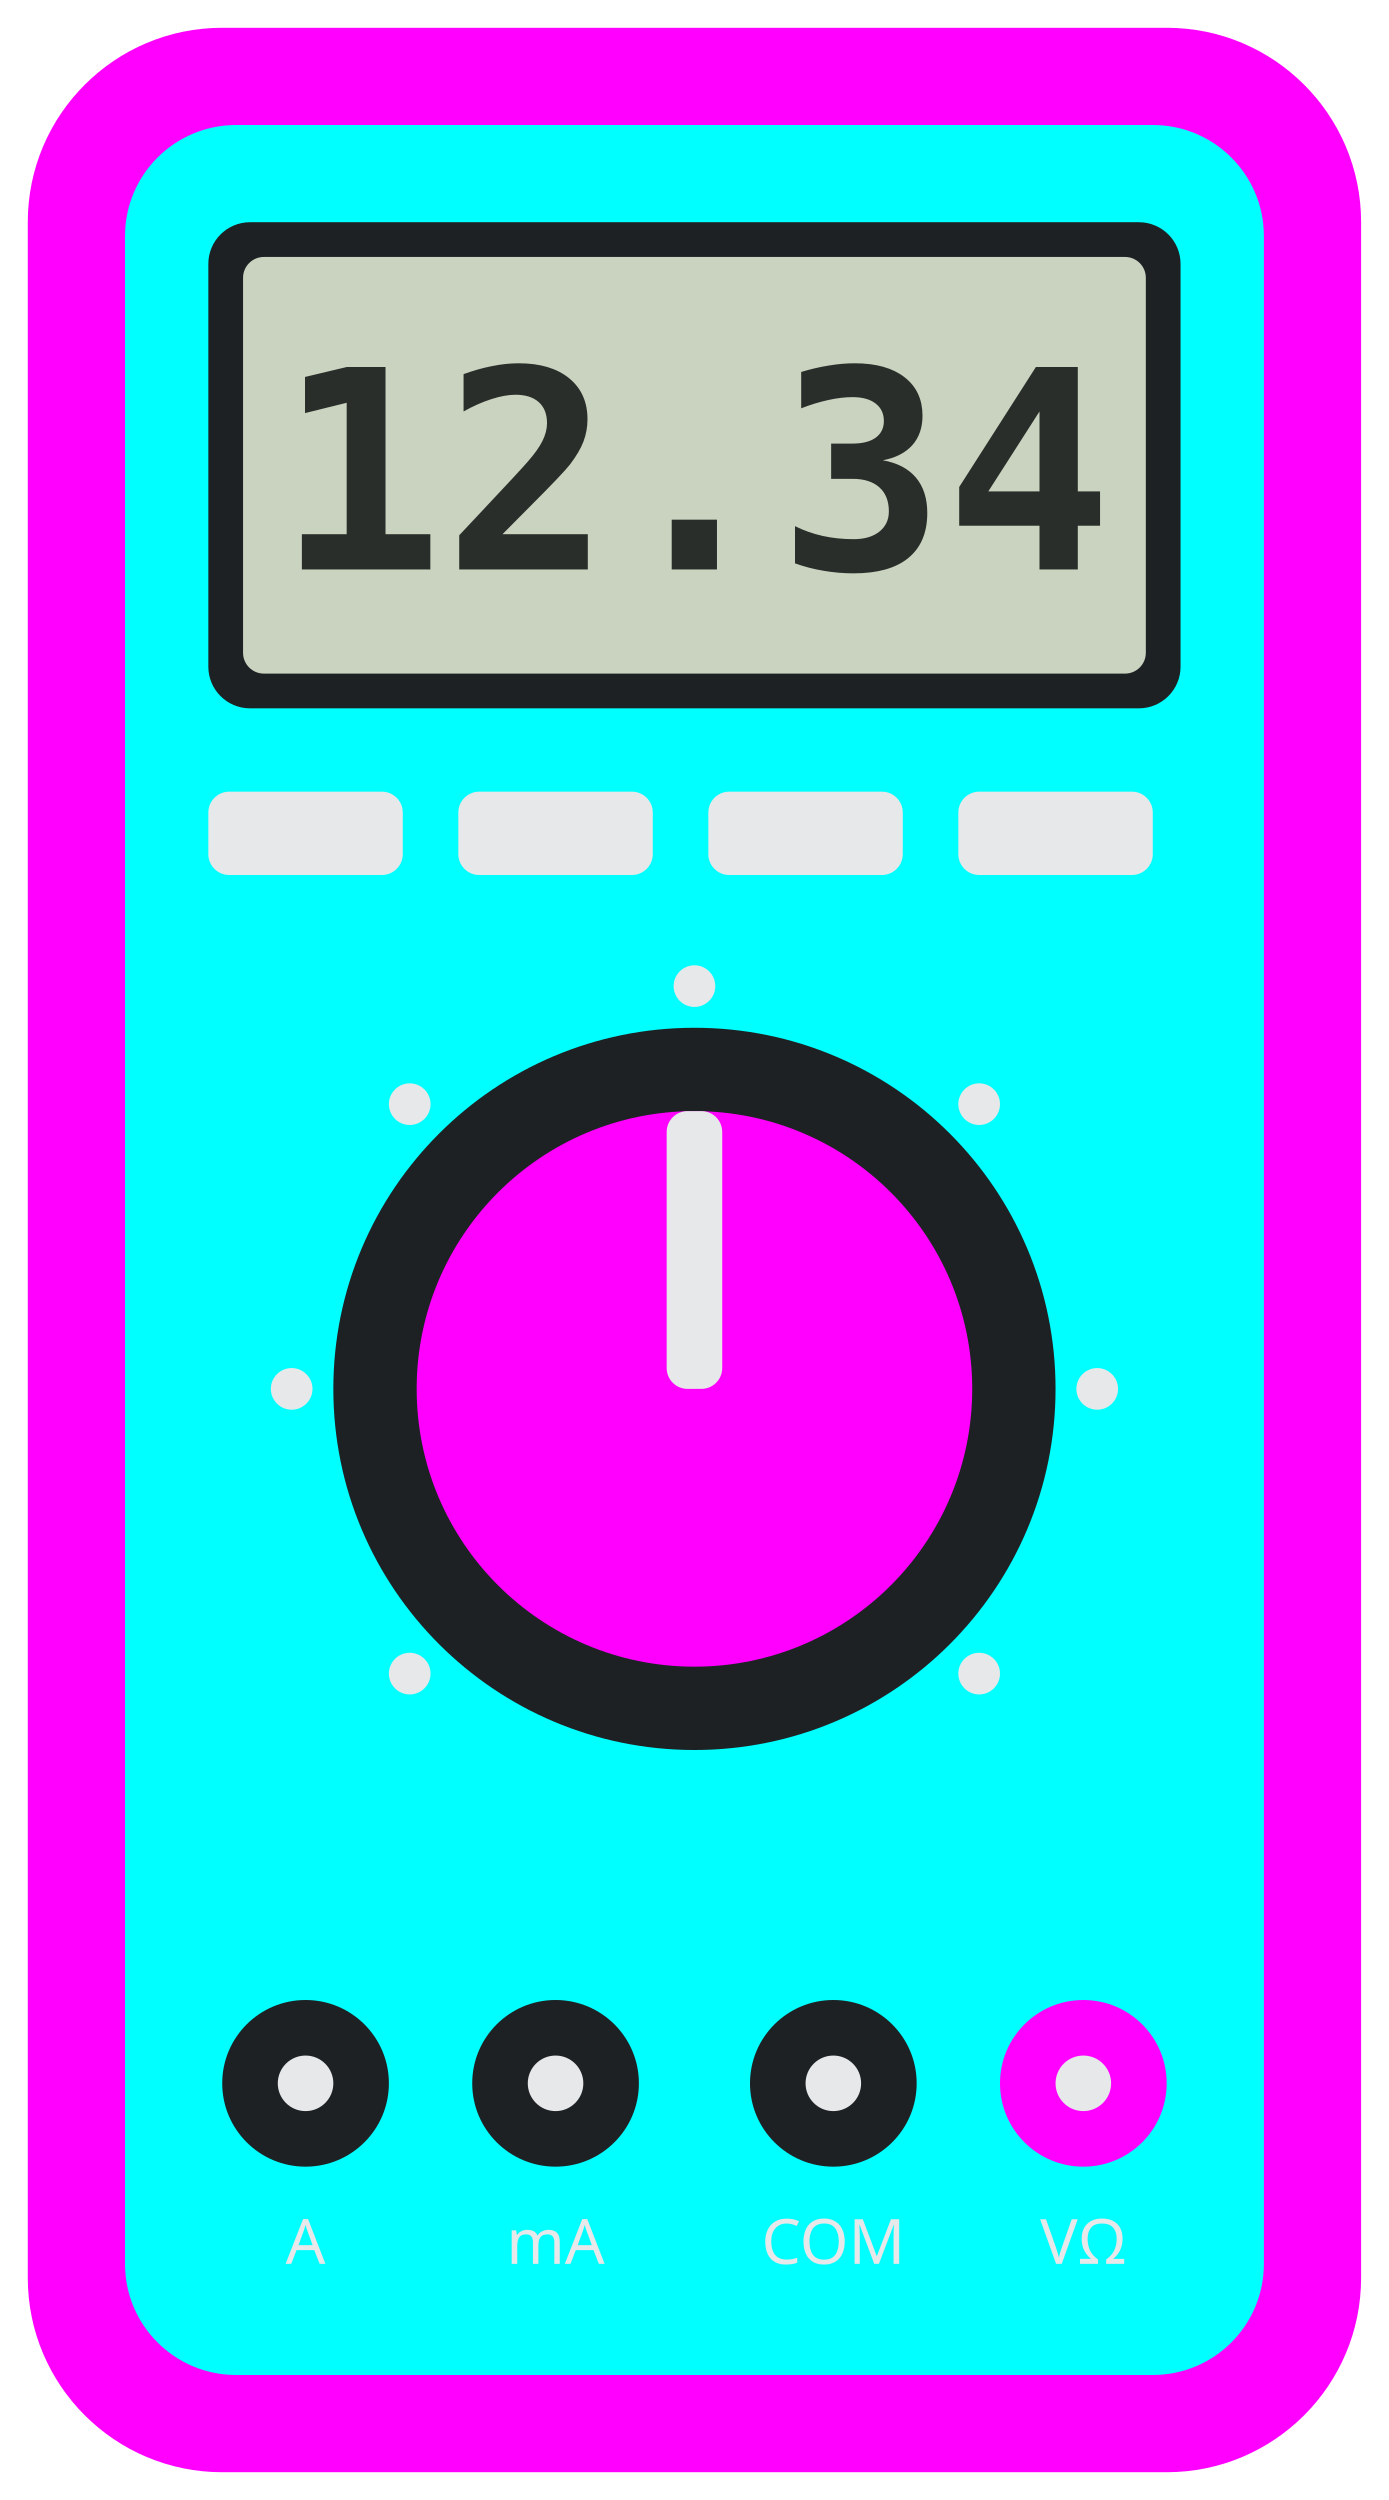
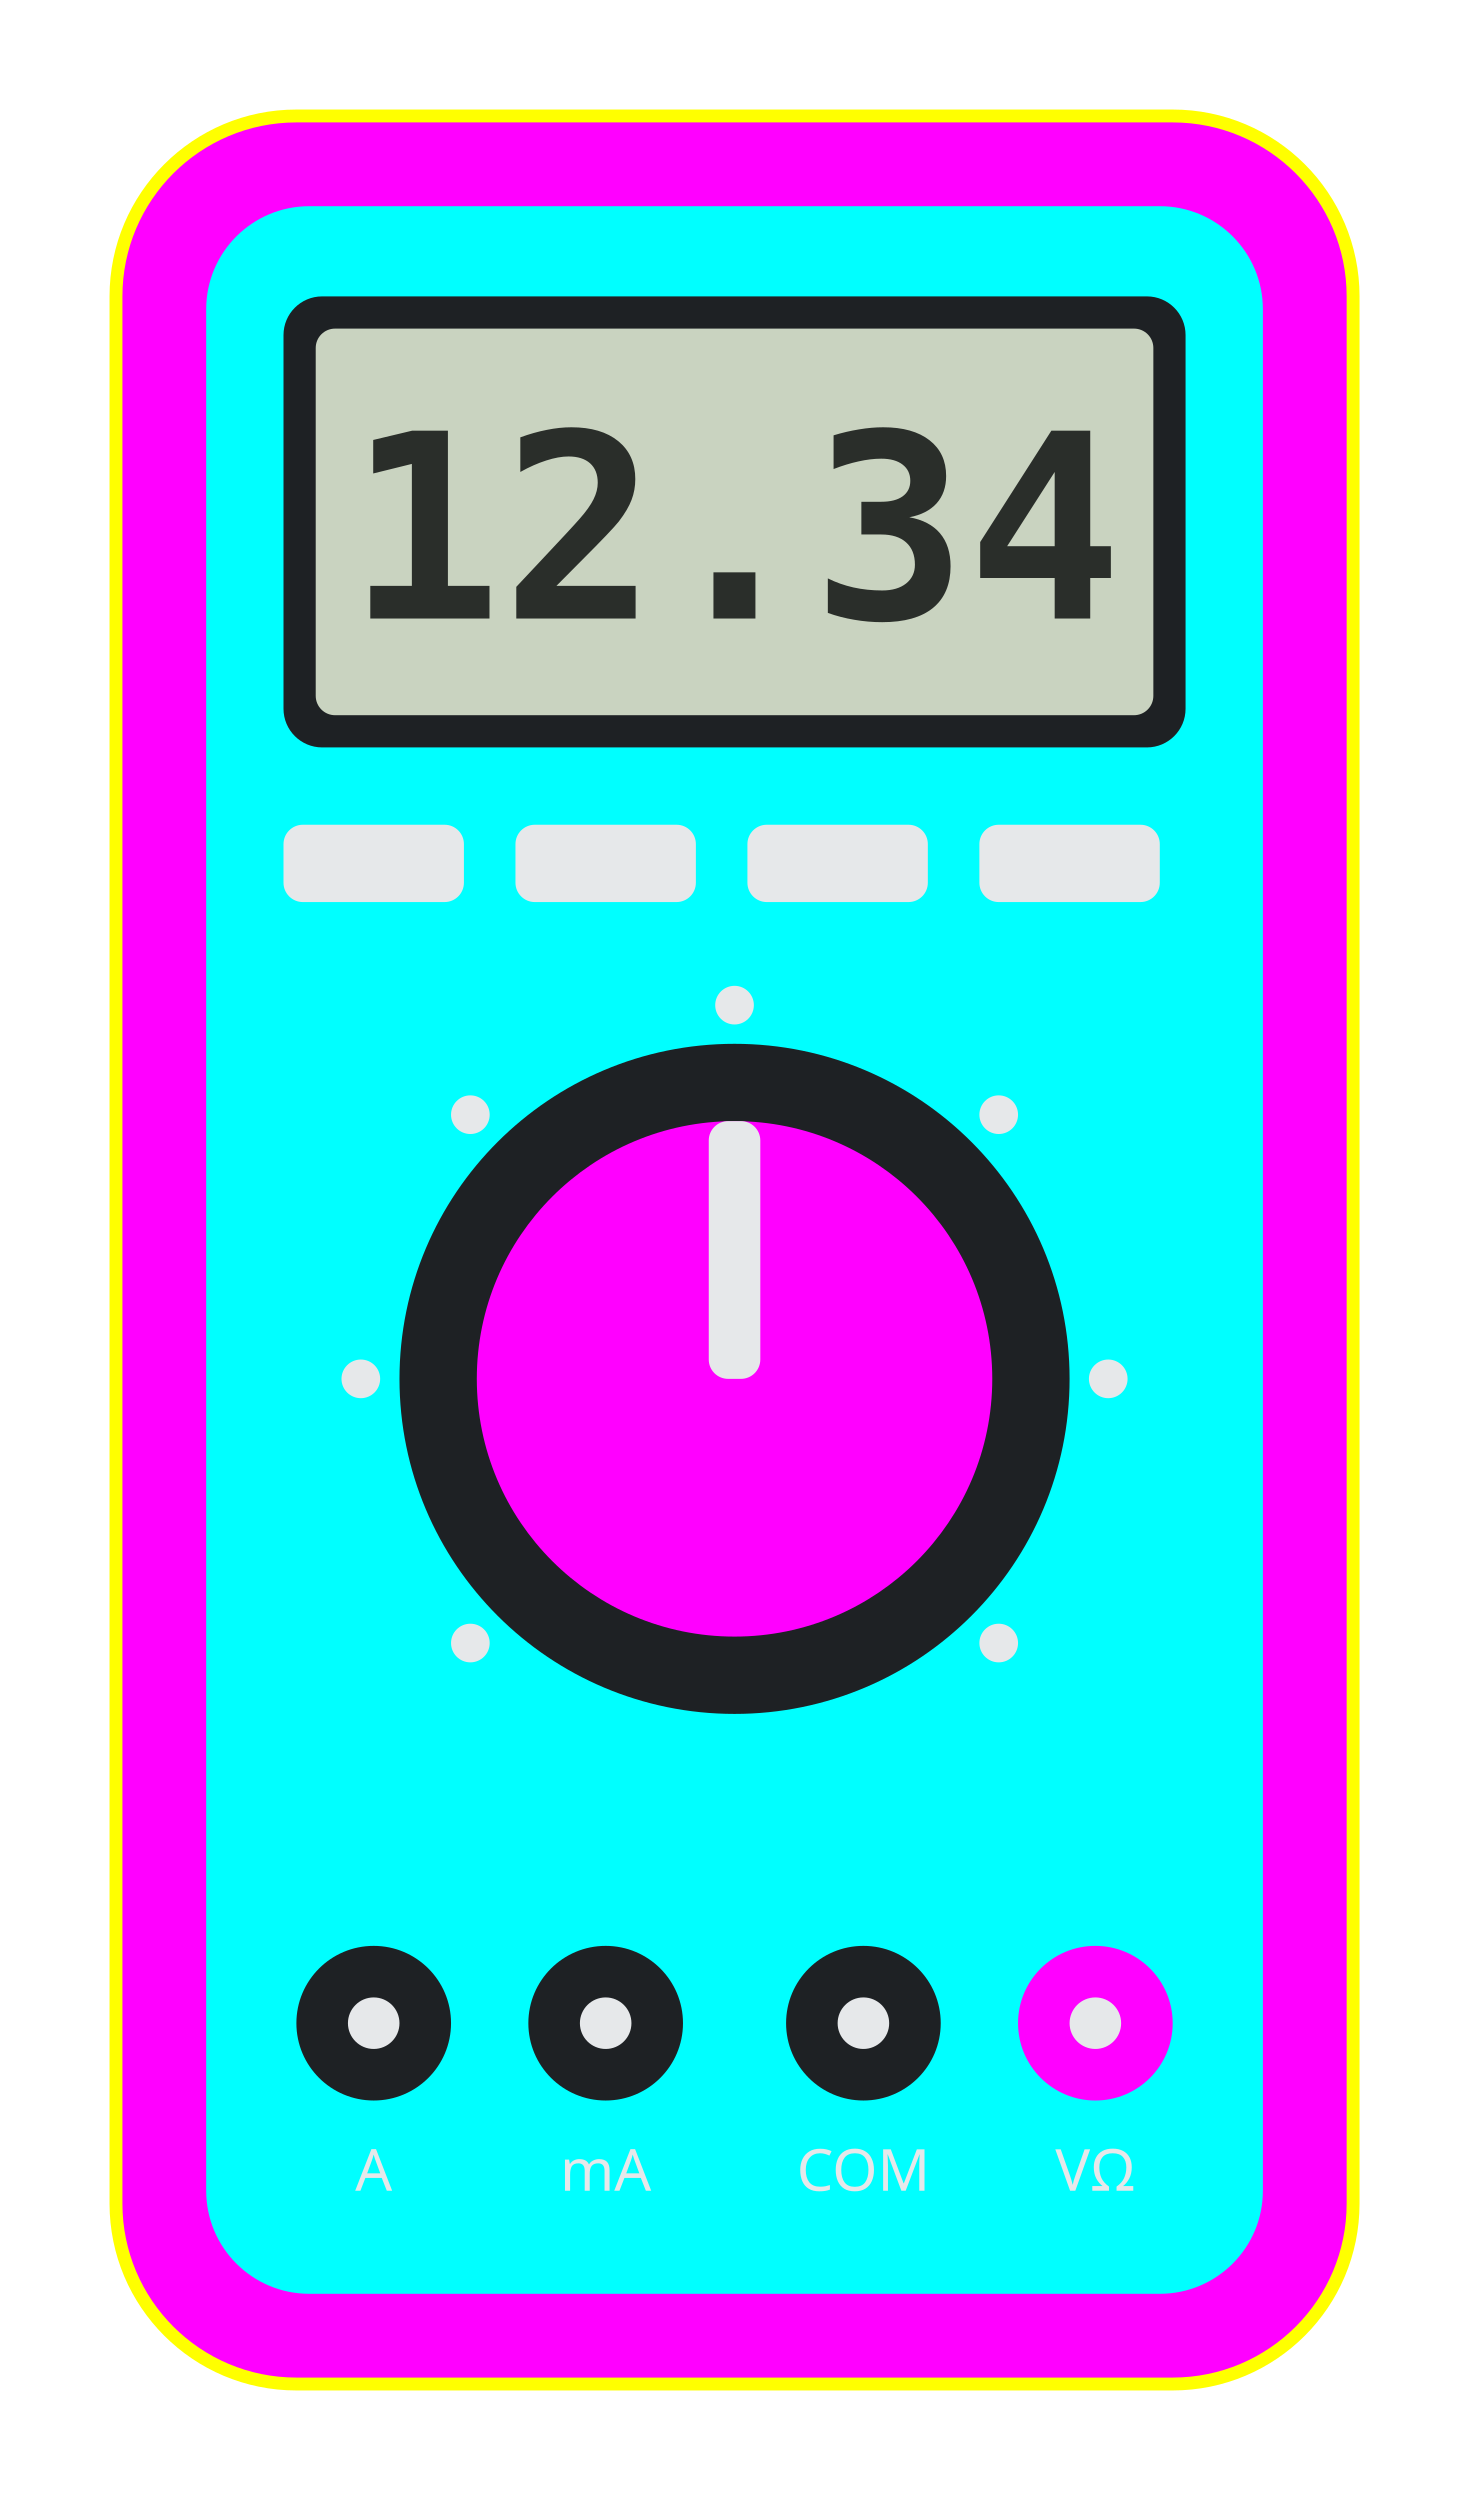
- <svg xmlns="http://www.w3.org/2000/svg" viewBox="0 0 200 360" width="200" height="360">
+ <svg xmlns="http://www.w3.org/2000/svg" viewBox="-14 -14 228 388" width="228" height="388">
  <style>
    .primary { fill: #FF00FF; }
    .secondary { fill: #00FFFF; }
    .lcd { fill: #C9D3C0; }
    .lcdtext { fill: #2A2E2A; font-weight: bold; font-size: 40px; font-family: monospace; }
    .light { fill: #E6E8EA; }
    .dark { fill: #1E2124; }
    .label { fill: #E6E8EA; font-size: 9px; font-family: sans-serif; text-anchor: middle; }
  </style>
-   <rect class="primary" x="4" y="4" width="192" height="352" rx="28" />
+   <rect class="primary" x="4" y="4" stroke="#FFFF00" stroke-width="2" vector-effect="non-scaling-stroke" width="192" height="352" rx="28" />
  <rect class="secondary" x="18" y="18" width="164" height="324" rx="16" />
  <rect class="dark" x="30" y="32" width="140" height="70" rx="6" />
  <rect class="lcd" x="35" y="37" width="130" height="60" rx="3" />
  <text style="font-weight:bold;font-size:40px;font-family:monospace" class="lcdtext" x="100" y="82" text-anchor="middle">12.34</text>
  <g class="light">
    <rect x="30" y="114" width="28" height="12" rx="3" />
    <rect x="66" y="114" width="28" height="12" rx="3" />
    <rect x="102" y="114" width="28" height="12" rx="3" />
    <rect x="138" y="114" width="28" height="12" rx="3" />
  </g>
  <circle class="dark" cx="100" cy="200" r="52" />
  <circle class="primary" cx="100" cy="200" r="40" />
  <rect class="light" x="96" y="160" width="8" height="40" rx="3" />
  <g class="light">
    <circle cx="100" cy="142" r="3" />
    <circle cx="141" cy="159" r="3" />
    <circle cx="158" cy="200" r="3" />
    <circle cx="141" cy="241" r="3" />
    <circle cx="59" cy="241" r="3" />
    <circle cx="42" cy="200" r="3" />
    <circle cx="59" cy="159" r="3" />
  </g>
  <g>
    <circle class="dark" cx="44" cy="300" r="12" />
    <circle class="dark" cx="80" cy="300" r="12" />
    <circle class="dark" cx="120" cy="300" r="12" />
    <circle class="primary" cx="156" cy="300" r="12" />
    <circle class="light" cx="44" cy="300" r="4" />
    <circle class="light" cx="80" cy="300" r="4" />
    <circle class="light" cx="120" cy="300" r="4" />
    <circle class="light" cx="156" cy="300" r="4" />
  </g>
  <text style="font-size:9px;font-family:sans-serif" class="label" x="44" y="326">A</text>
  <text style="font-size:9px;font-family:sans-serif" class="label" x="80" y="326">mA</text>
  <text style="font-size:9px;font-family:sans-serif" class="label" x="120" y="326">COM</text>
  <text style="font-size:9px;font-family:sans-serif" class="label" x="156" y="326">VΩ</text>
</svg>
